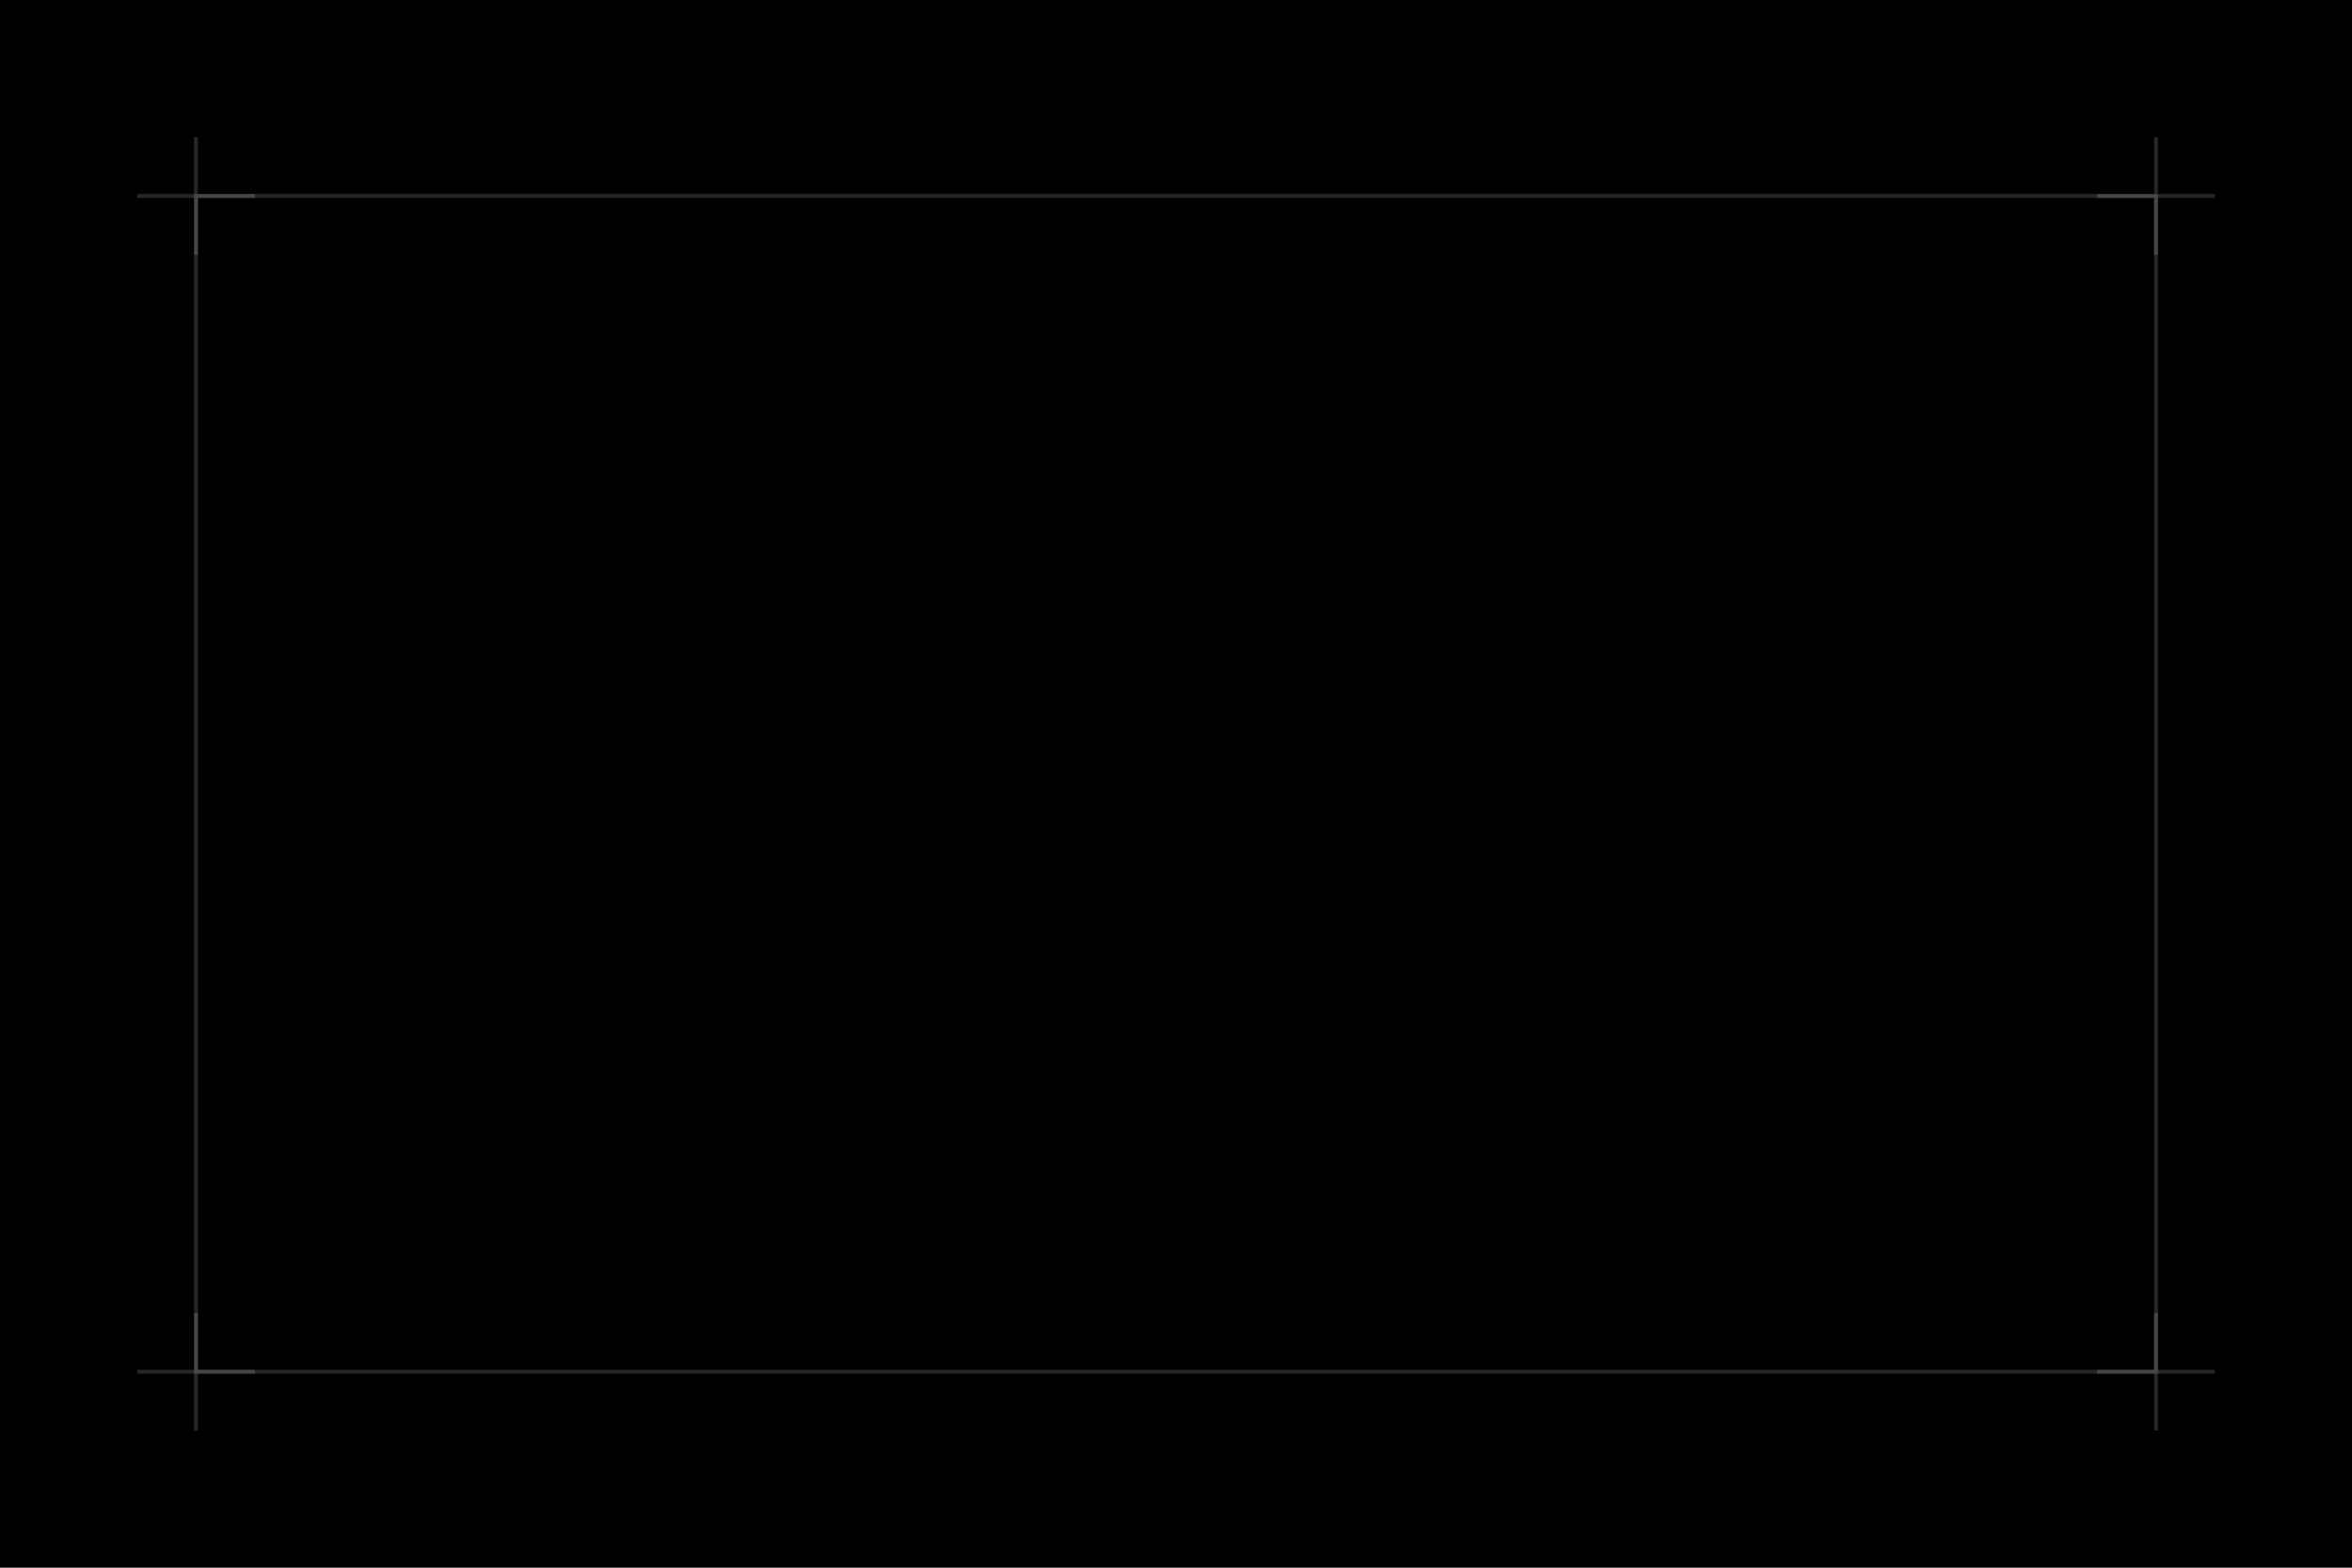
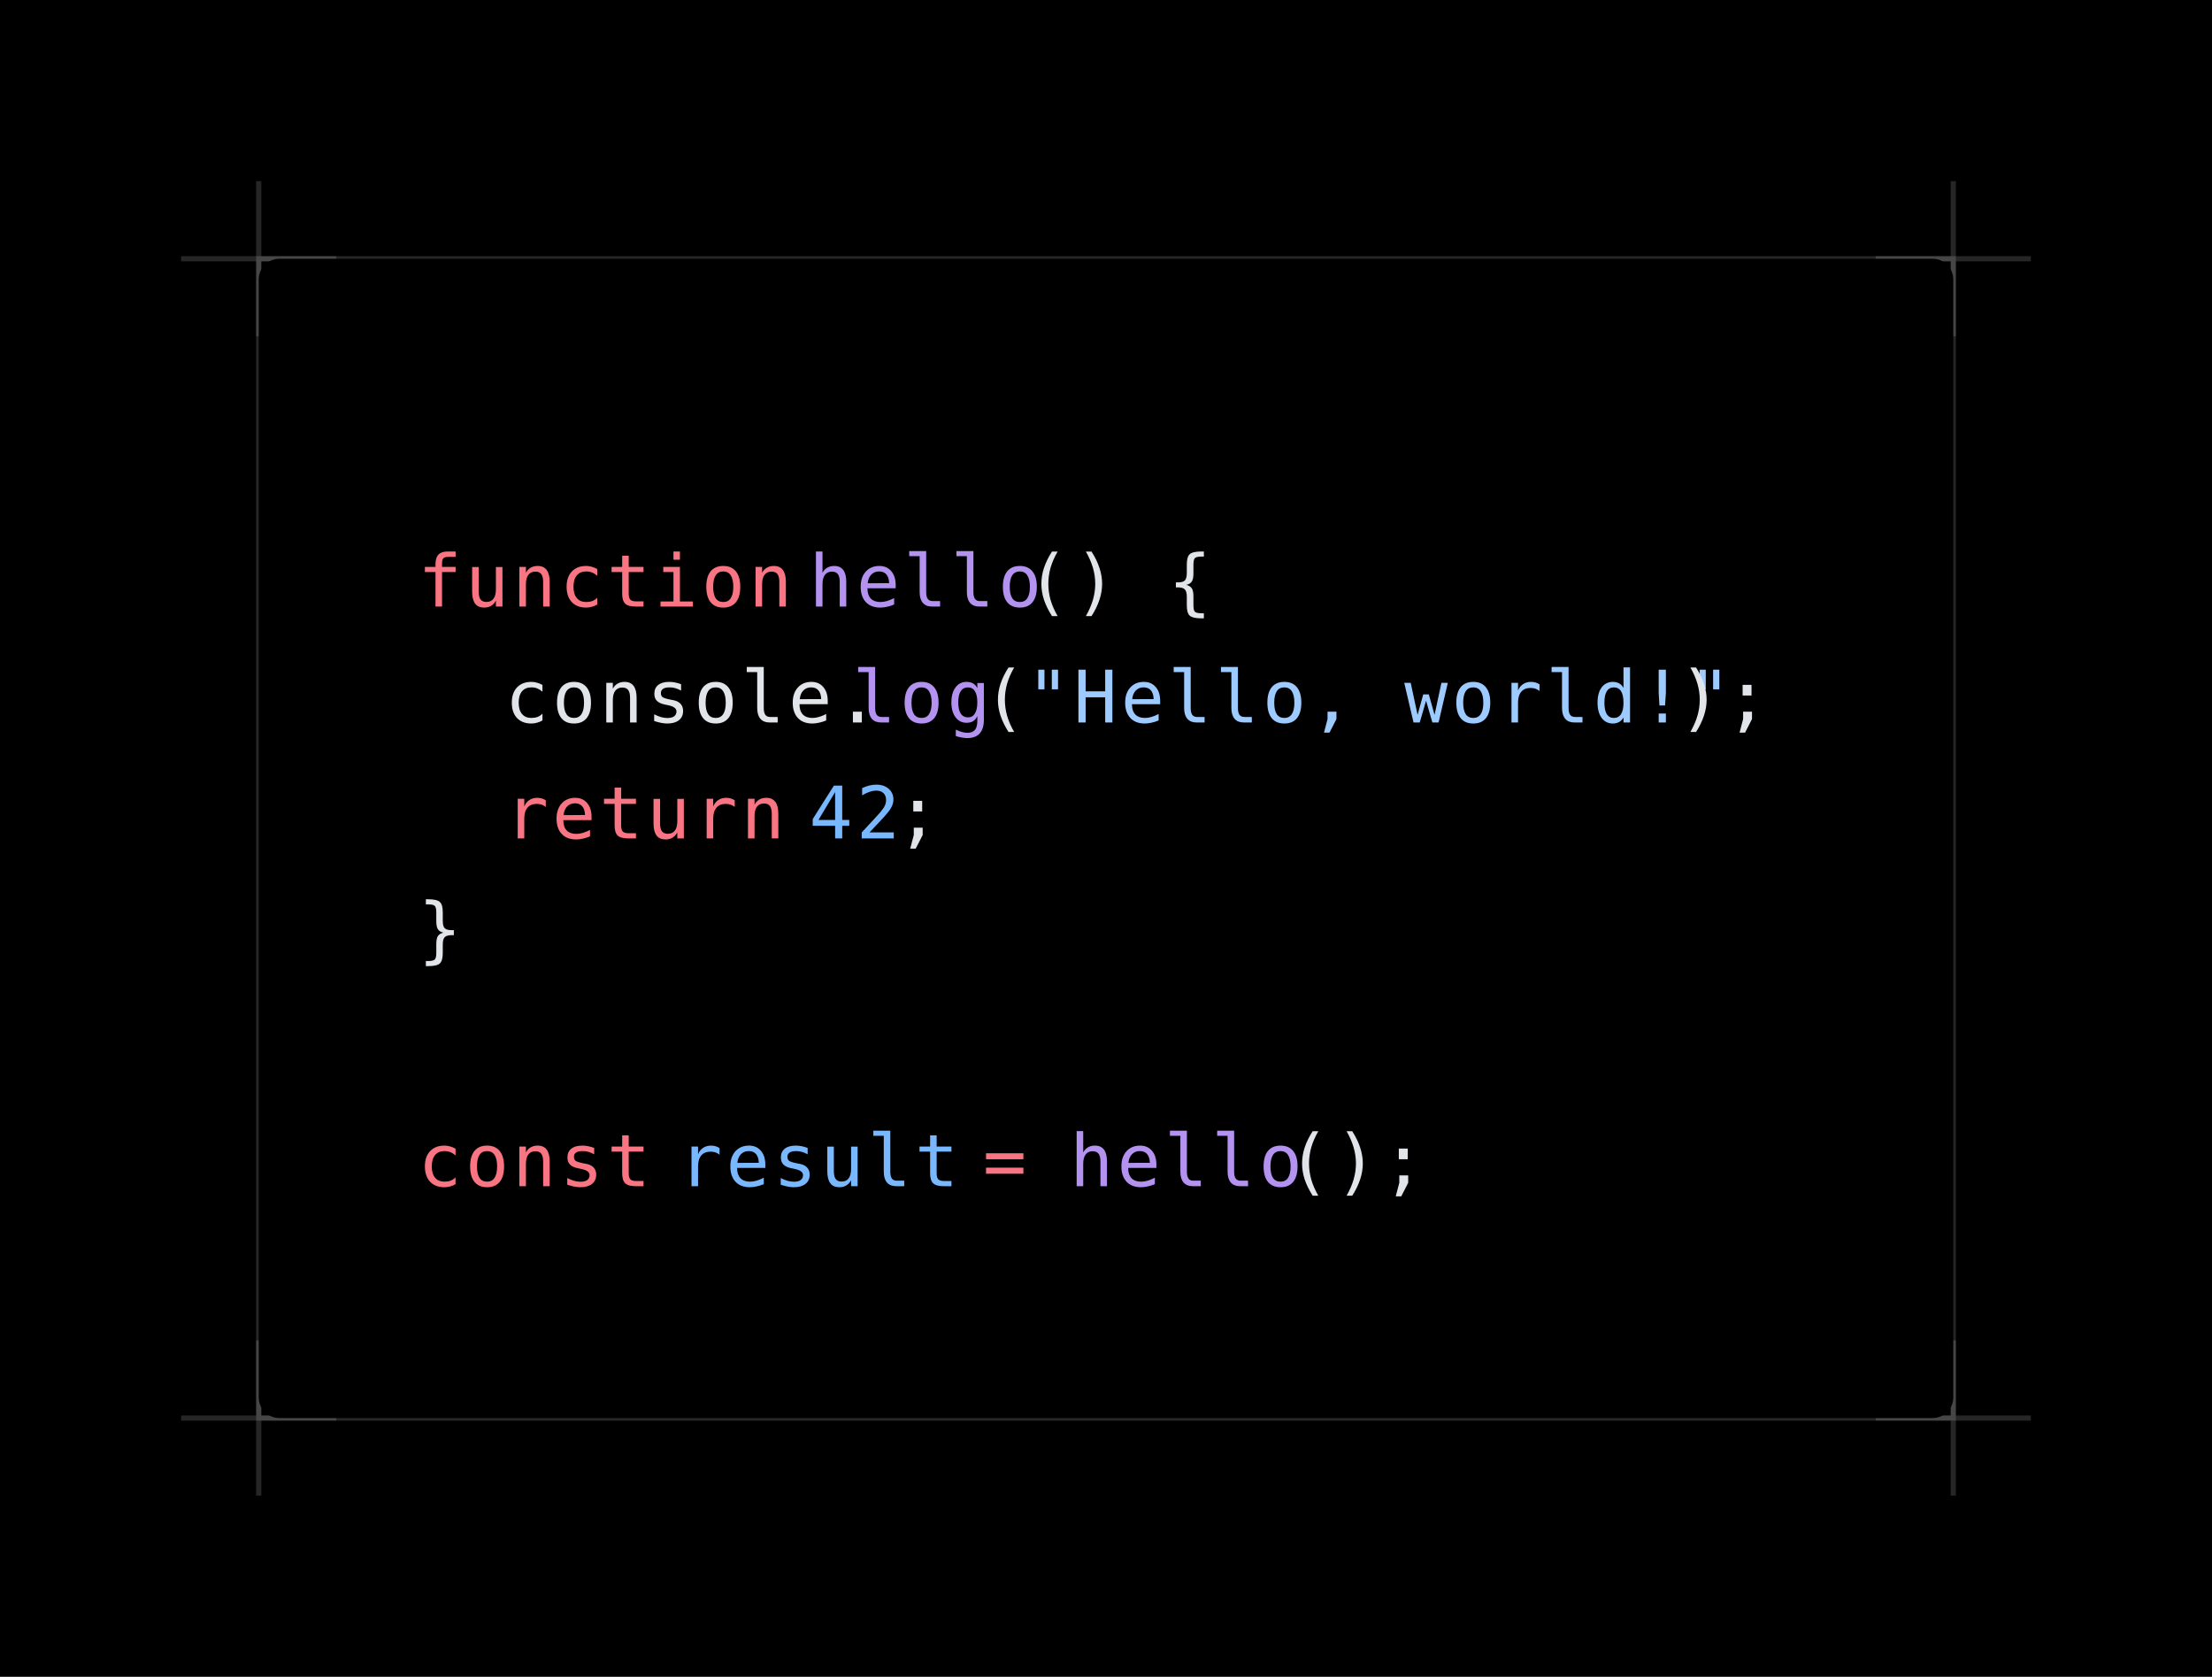
- <svg xmlns="http://www.w3.org/2000/svg" width="600" height="400" viewBox="0 0 600 400">
-   <rect width="600" height="400" fill="#000000" />
-   <rect x="50" y="50" width="500" height="300" fill="#000000" stroke="rgba(255, 255, 255, 0.15)" stroke-width="1" />
+ <svg xmlns="http://www.w3.org/2000/svg" width="427.493" height="324" viewBox="0 0 427.493 324">
+   <rect width="427.493" height="324" fill="#000000" />
+   <rect x="50" y="50" width="327.493" height="224" fill="#000000" stroke="rgba(255, 255, 255, 0.15)" stroke-width="1" />
  <path d="M35,50 L65,50 M50,35 L50,65" stroke="rgba(255, 255, 255, 0.15)" stroke-width="1" />
-   <path d="M535,50 L565,50 M550,35 L550,65" stroke="rgba(255, 255, 255, 0.15)" stroke-width="1" />
-   <path d="M35,350 L65,350 M50,335 L50,365" stroke="rgba(255, 255, 255, 0.15)" stroke-width="1" />
-   <path d="M535,350 L565,350 M550,335 L550,365" stroke="rgba(255, 255, 255, 0.15)" stroke-width="1" />
+   <path d="M362.493,50 L392.493,50 M377.493,35 L377.493,65" stroke="rgba(255, 255, 255, 0.15)" stroke-width="1" />
+   <path d="M35,274 L65,274 M50,259 L50,289" stroke="rgba(255, 255, 255, 0.15)" stroke-width="1" />
+   <path d="M362.493,274 L392.493,274 M377.493,259 L377.493,289" stroke="rgba(255, 255, 255, 0.15)" stroke-width="1" />
+   <svg viewBox="0 0 327.493 224" width="327.493" height="224" x="50" y="50">
+     <rect id="bg" fill="#000" width="327.493" height="224" rx="4" />
+     <g id="tokens" transform="translate(30.78906, 22.4)">
+       <text font-family="Consolas" font-size="14" y="44.8" letter-spacing="0.7px">
+         <tspan x="0" fill="#F97583">function</tspan>
+         <tspan x="67.178" fill="#E1E4E8" />
+         <tspan x="75.575" fill="#B392F0">hello</tspan>
+         <tspan x="117.562" fill="#E1E4E8">() {</tspan>
+       </text>
+       <text font-family="Consolas" font-size="14" y="67.2" letter-spacing="0.7px">
+         <tspan x="0" fill="#E1E4E8" />
+         <tspan x="16.795" fill="#E1E4E8">console.</tspan>
+         <tspan x="83.973" fill="#B392F0">log</tspan>
+         <tspan x="109.164" fill="#E1E4E8">(</tspan>
+         <tspan x="117.562" fill="#9ECBFF">"Hello, world!"</tspan>
+         <tspan x="243.521" fill="#E1E4E8">);</tspan>
+       </text>
+       <text font-family="Consolas" font-size="14" y="89.6" letter-spacing="0.7px">
+         <tspan x="0" fill="#E1E4E8" />
+         <tspan x="16.795" fill="#F97583">return</tspan>
+         <tspan x="67.178" fill="#E1E4E8" />
+         <tspan x="75.575" fill="#79B8FF">42</tspan>
+         <tspan x="92.37" fill="#E1E4E8">;</tspan>
+       </text>
+       <text font-family="Consolas" font-size="14" y="112" letter-spacing="0.7px">
+         <tspan x="0" fill="#E1E4E8">}</tspan>
+       </text>
+       <text font-family="Consolas" font-size="14" y="156.8" letter-spacing="0.7px">
+         <tspan x="0" fill="#F97583">const</tspan>
+         <tspan x="41.986" fill="#E1E4E8" />
+         <tspan x="50.384" fill="#79B8FF">result</tspan>
+         <tspan x="100.767" fill="#E1E4E8" />
+         <tspan x="109.164" fill="#F97583">=</tspan>
+         <tspan x="117.562" fill="#E1E4E8" />
+         <tspan x="125.959" fill="#B392F0">hello</tspan>
+         <tspan x="167.945" fill="#E1E4E8">();</tspan>
+       </text>
+     </g>
+   </svg>
</svg>
